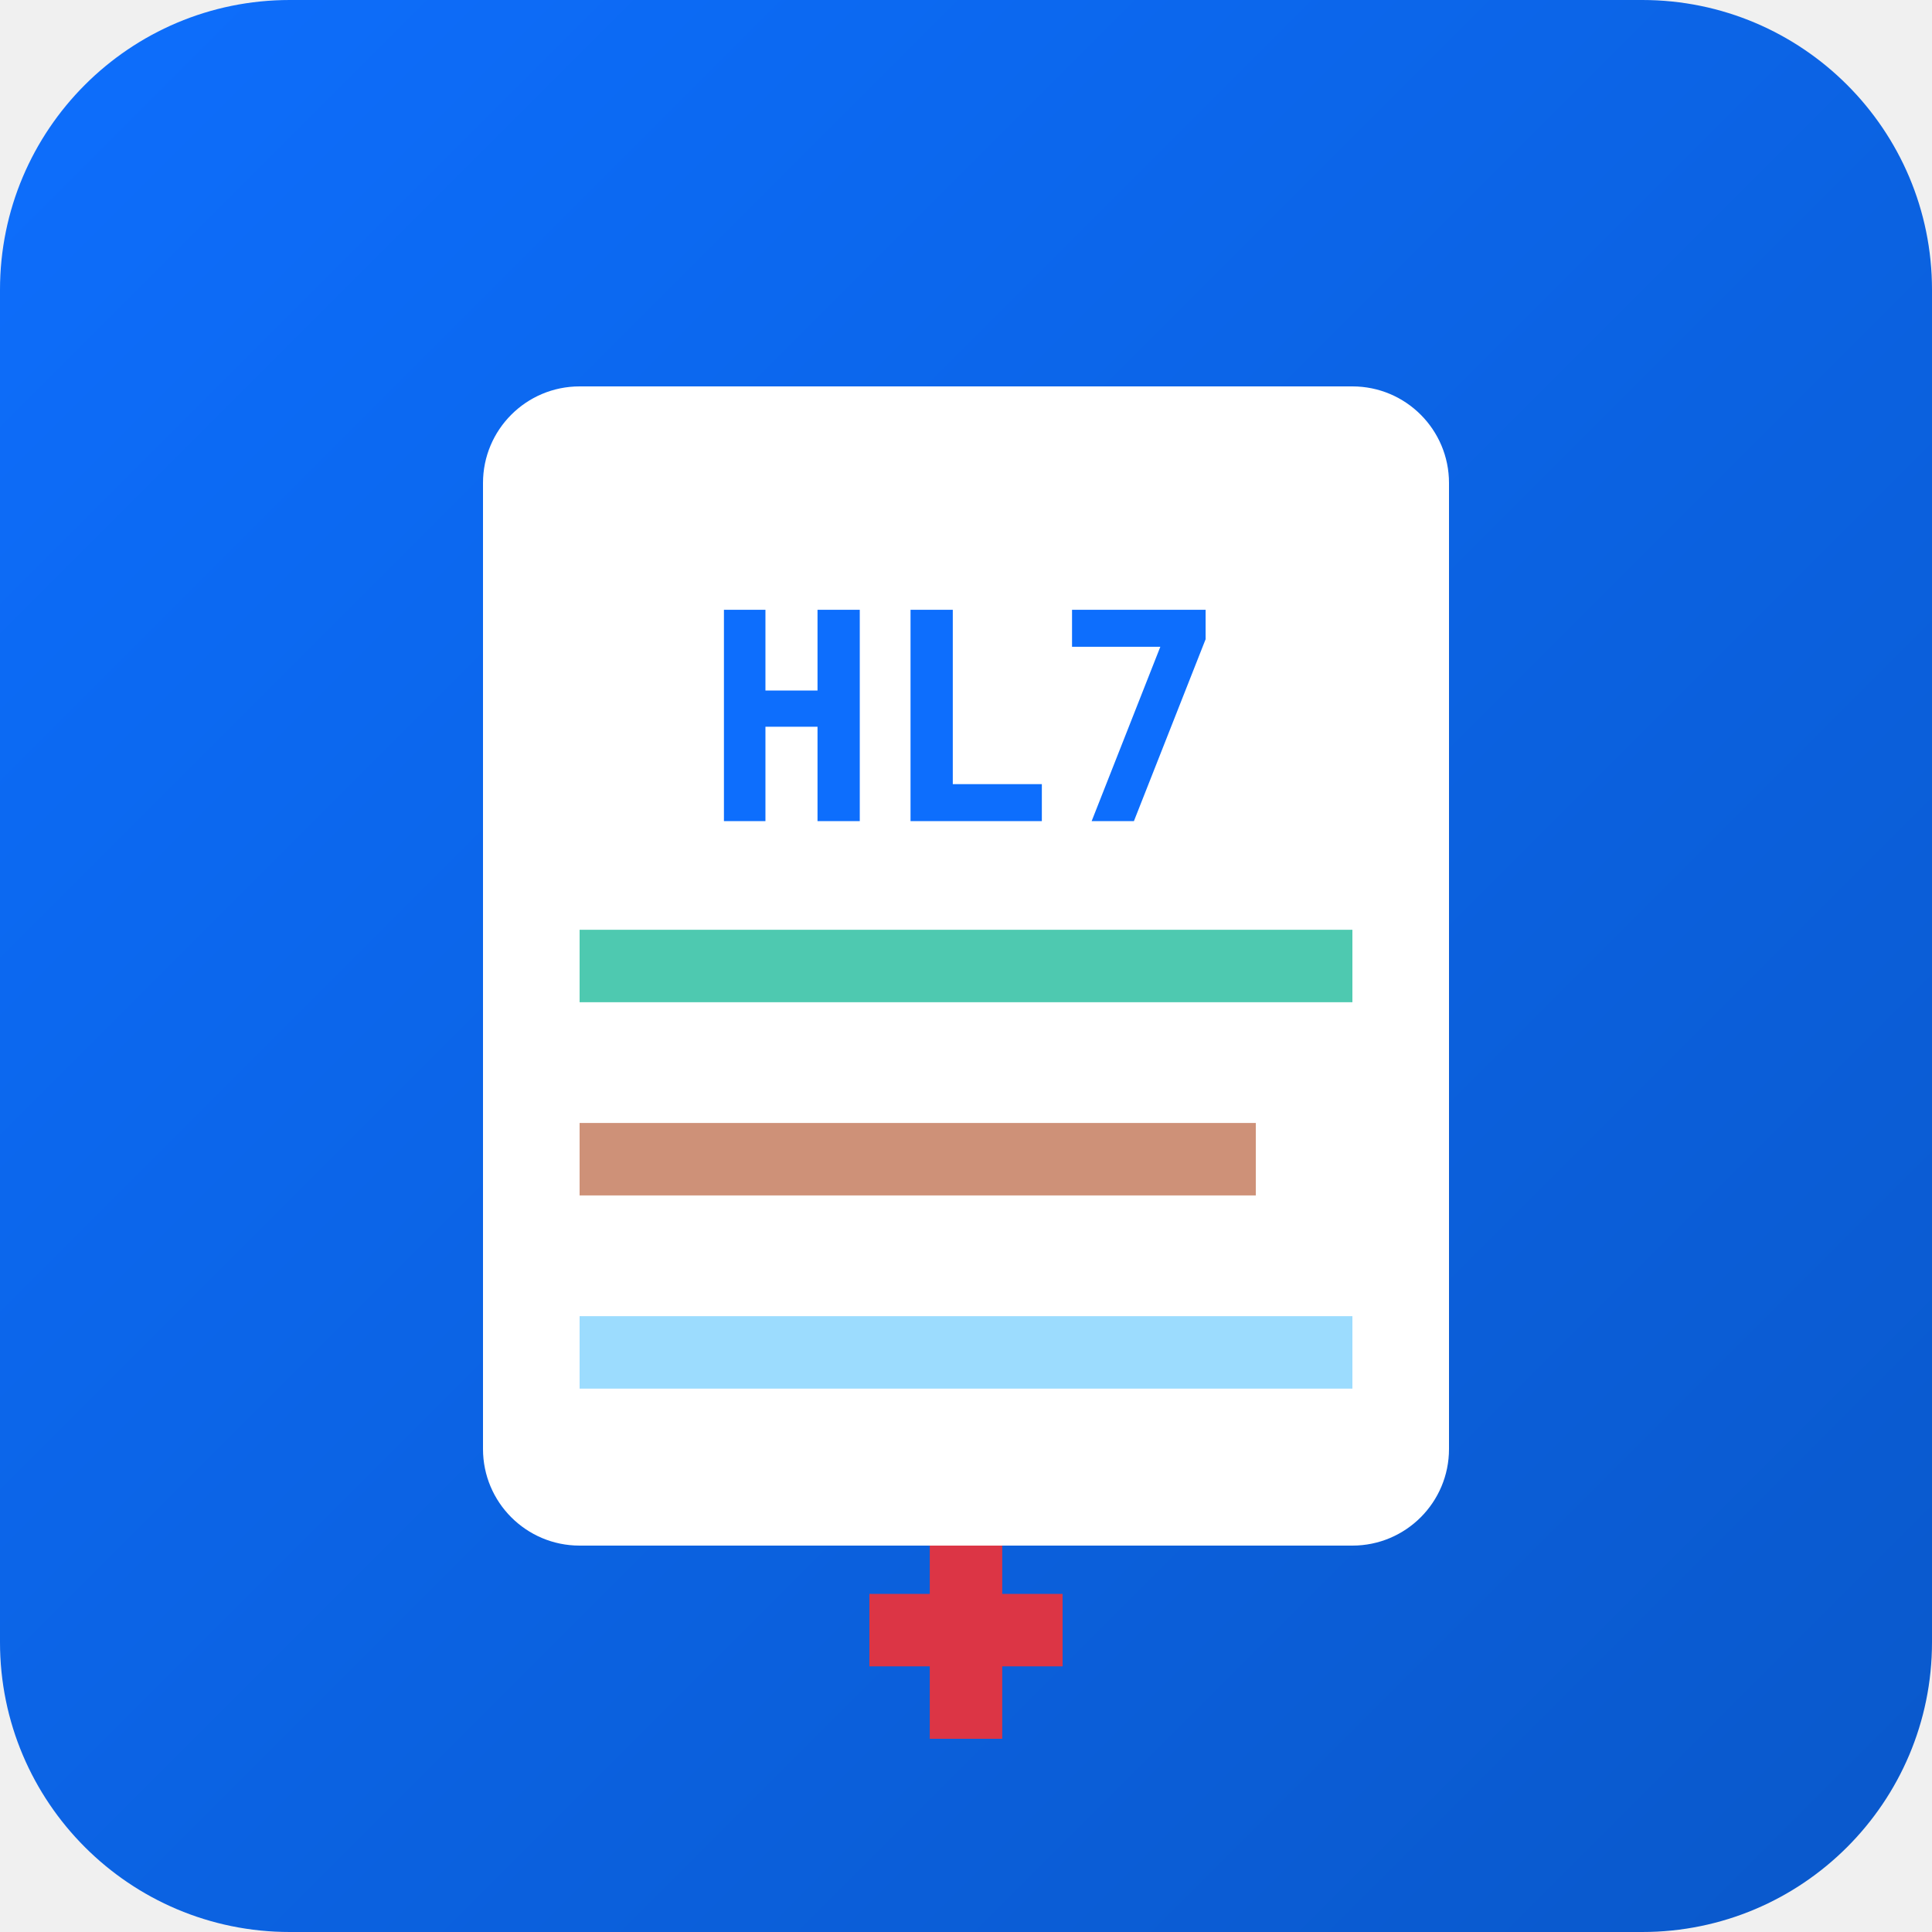
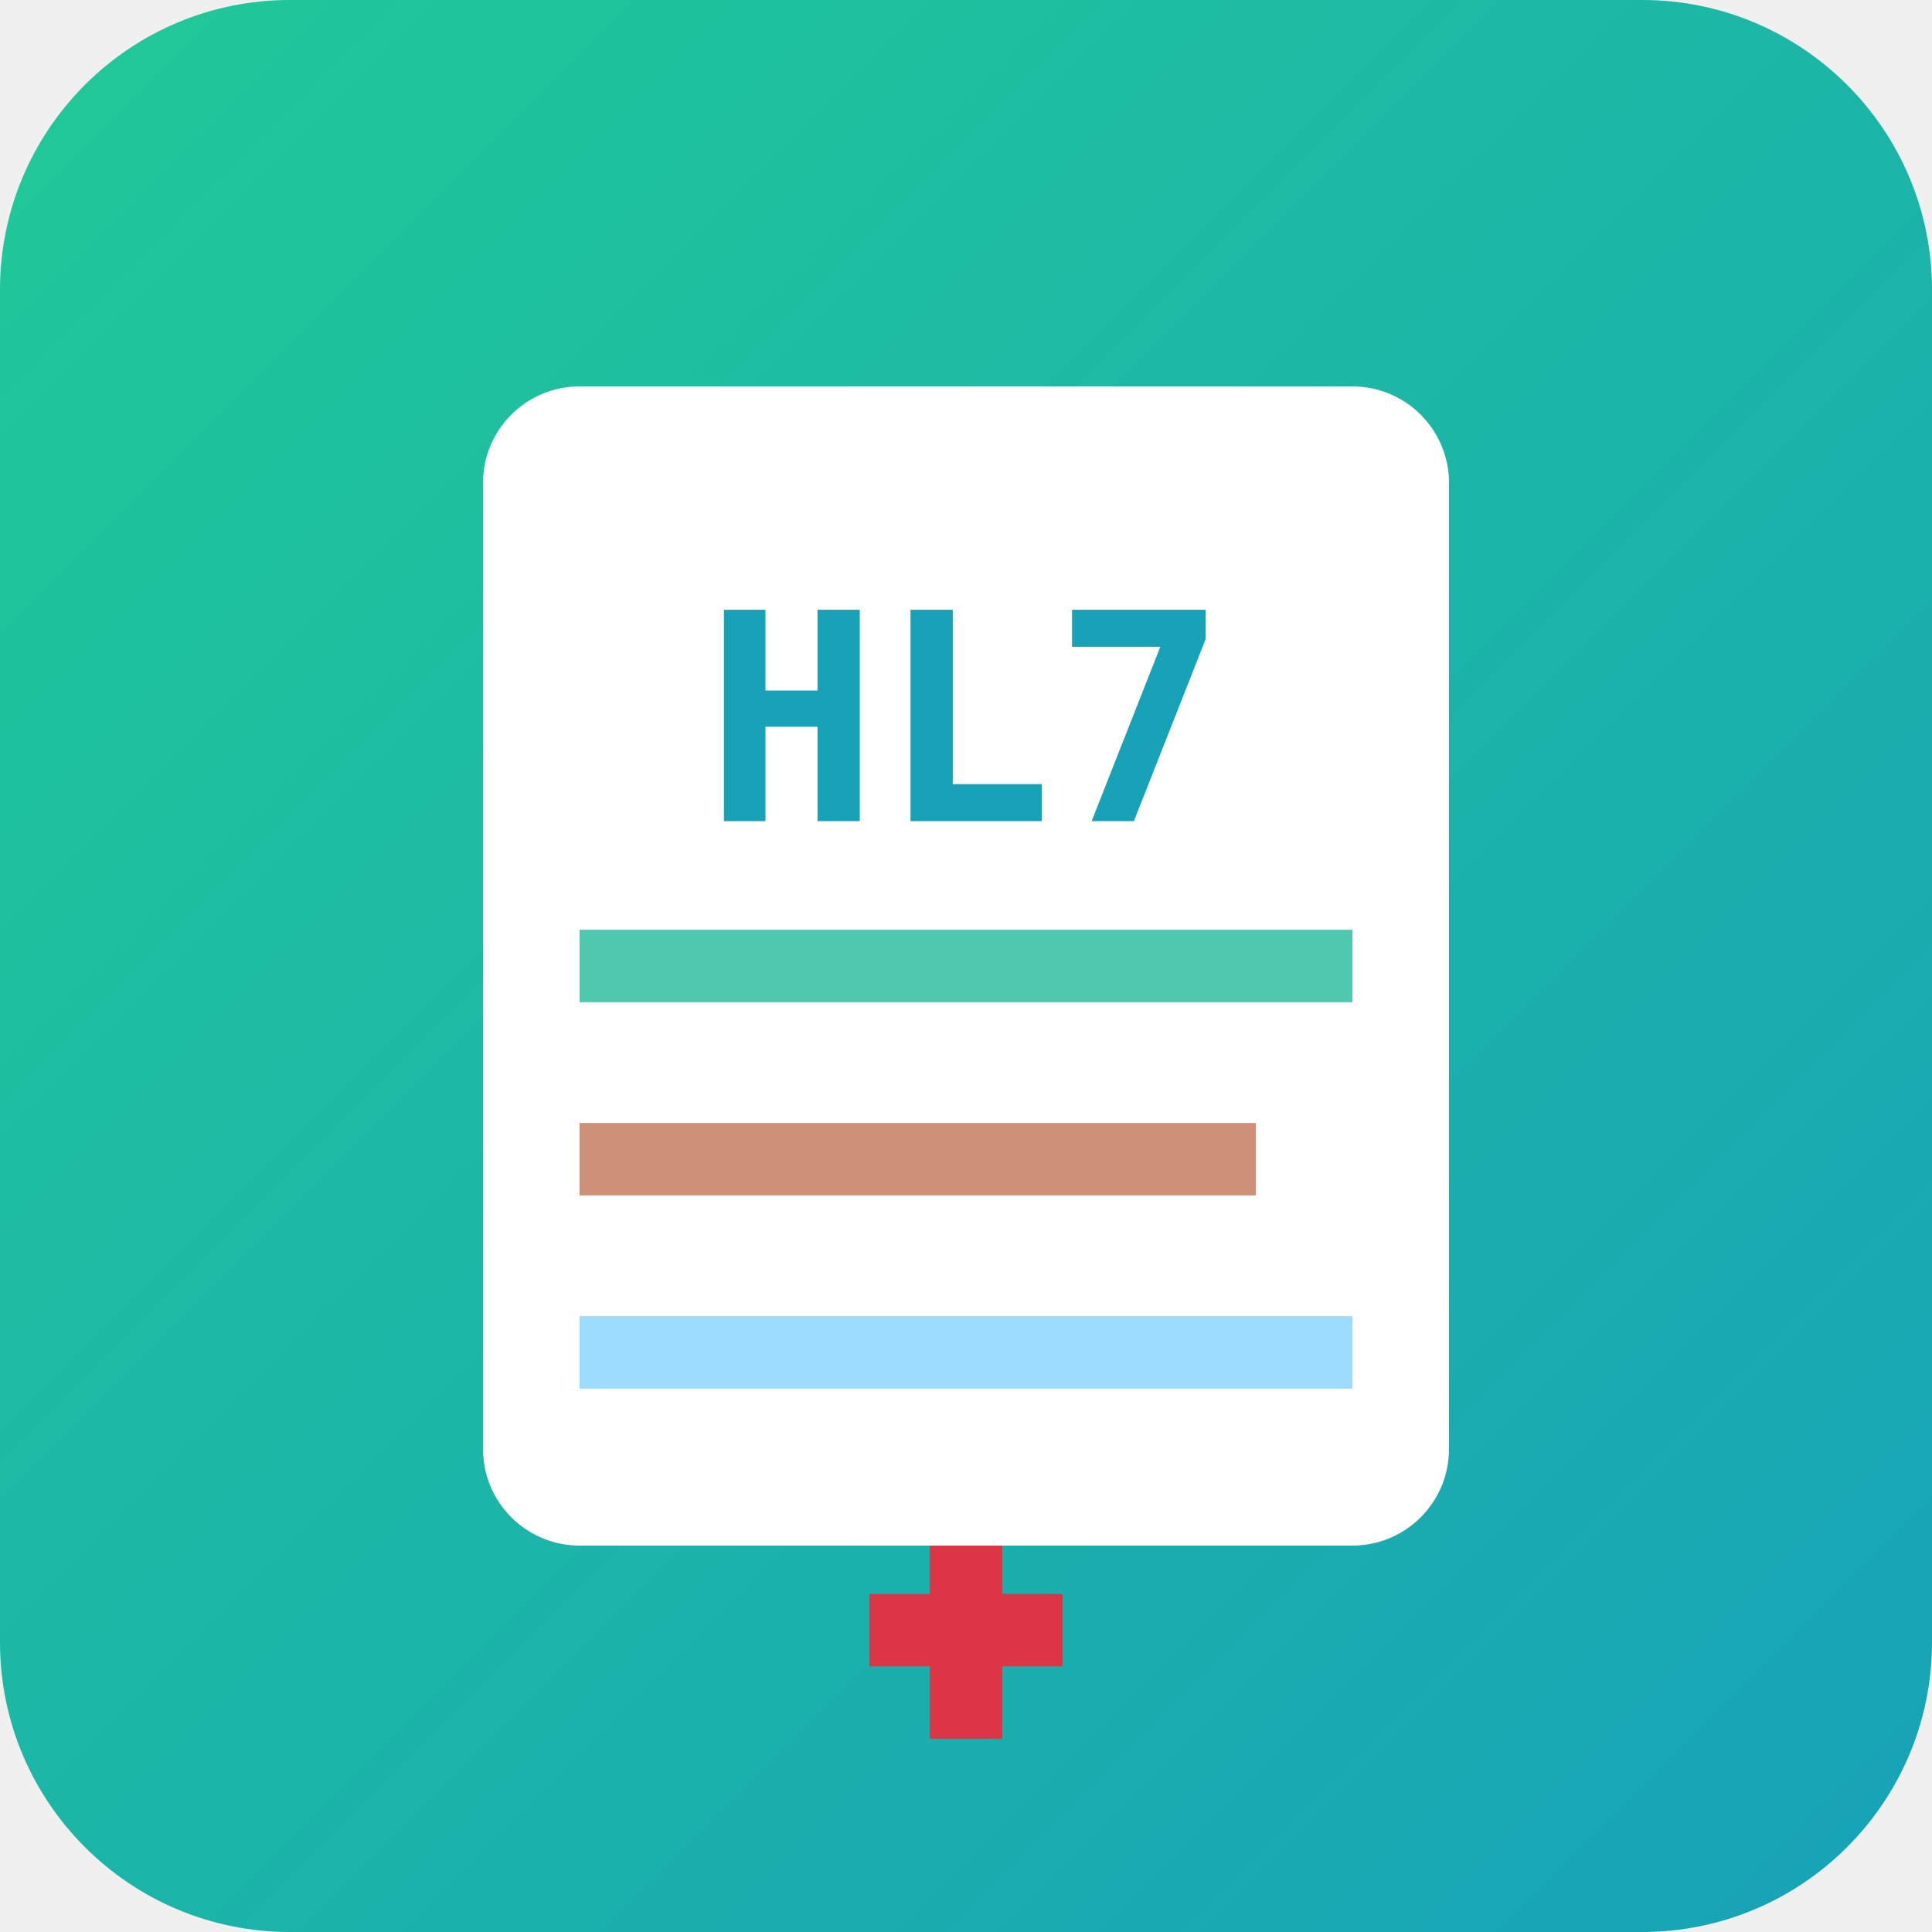
<svg xmlns="http://www.w3.org/2000/svg" viewBox="0 0 40 40" width="40" height="40">
  <defs>
    <linearGradient id="navGradient" x1="0%" y1="0%" x2="100%" y2="100%">
-       <stop offset="0%" style="stop-color:#0d6efd;stop-opacity:1" />
-       <stop offset="100%" style="stop-color:#0a58ca;stop-opacity:1" />
+       <stop offset="0%" style="stop-color:#20c997;stop-opacity:1" />
+       <stop offset="100%" style="stop-color:#17a2b8;stop-opacity:1" />
    </linearGradient>
  </defs>
  <rect width="40" height="40" rx="6" fill="url(#navGradient)" />
  <rect x="10" y="8" width="20" height="24" rx="2" fill="#ffffff" />
-   <text x="20" y="17" font-family="monospace" font-size="6" font-weight="bold" fill="#0d6efd" text-anchor="middle">HL7</text>
+   <text x="20" y="17" font-family="monospace" font-size="6" font-weight="bold" fill="#17a2b8" text-anchor="middle">HL7</text>
  <line x1="12" y1="20" x2="28" y2="20" stroke="#4ec9b0" stroke-width="1.5" />
  <line x1="12" y1="24" x2="26" y2="24" stroke="#ce9178" stroke-width="1.5" />
  <line x1="12" y1="28" x2="28" y2="28" stroke="#9cdcfe" stroke-width="1.5" />
  <rect x="18" y="33" width="4" height="1.5" fill="#dc3545" />
  <rect x="19.25" y="32" width="1.5" height="4" fill="#dc3545" />
</svg>
